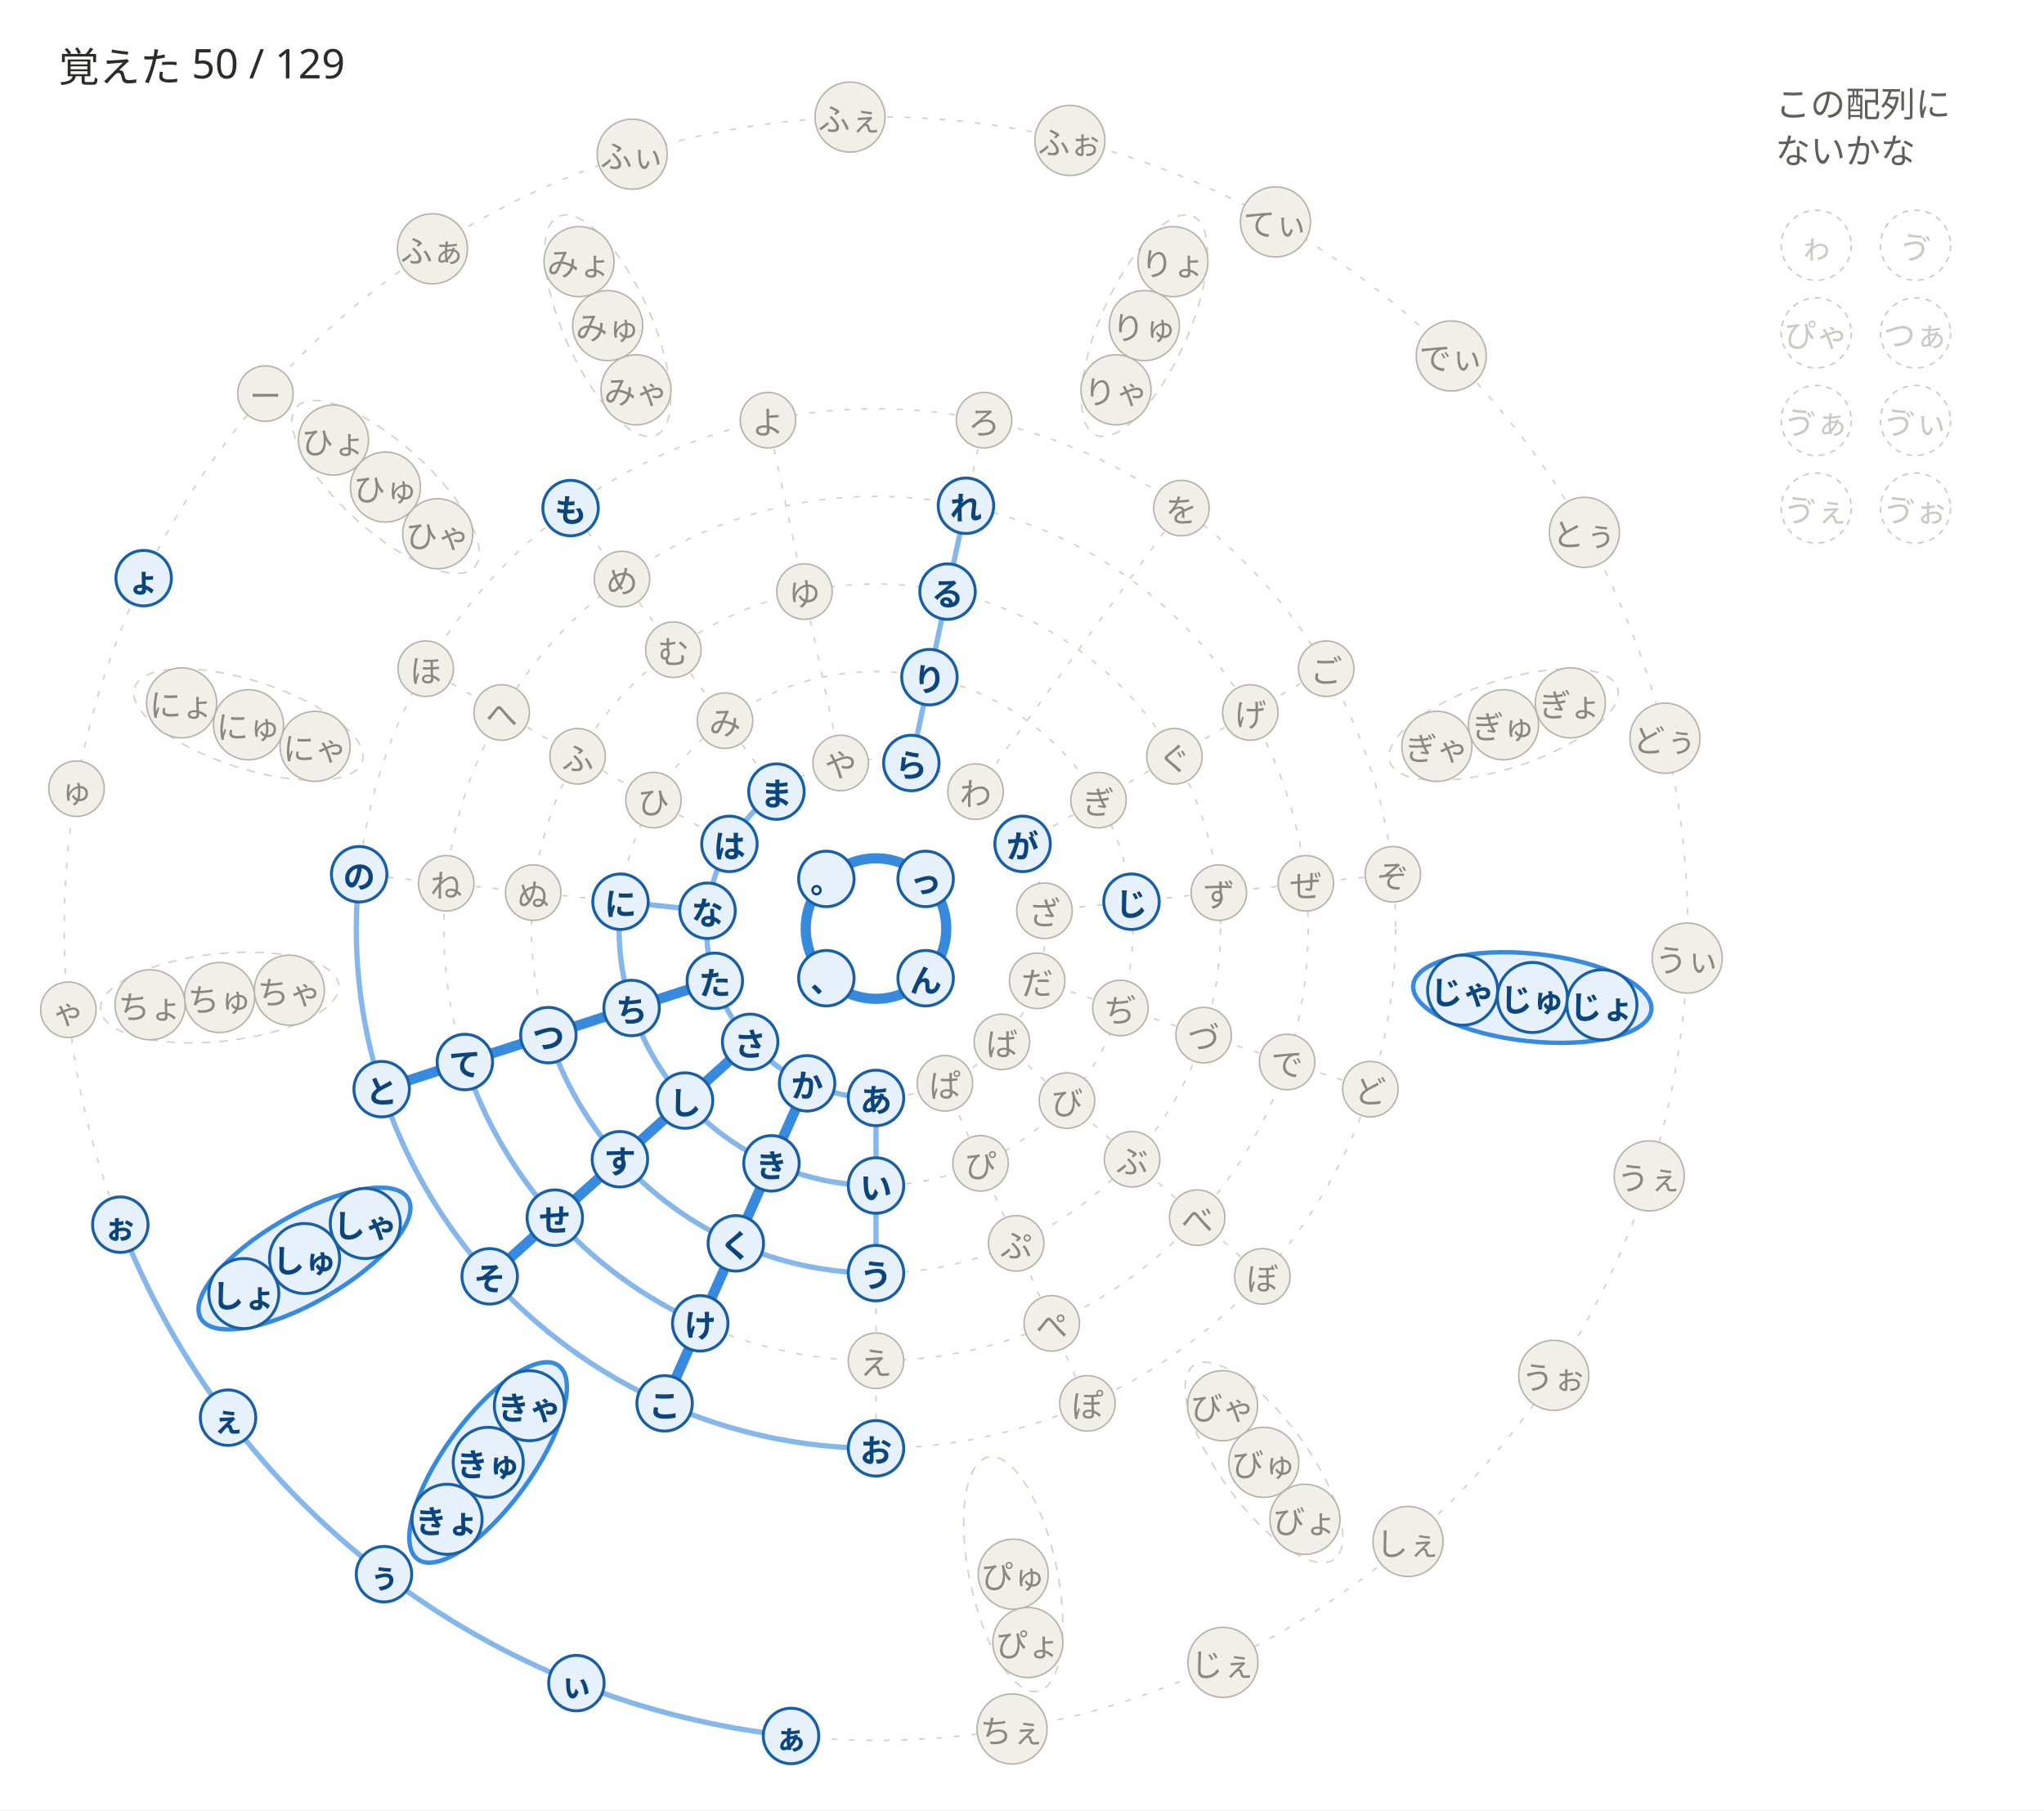
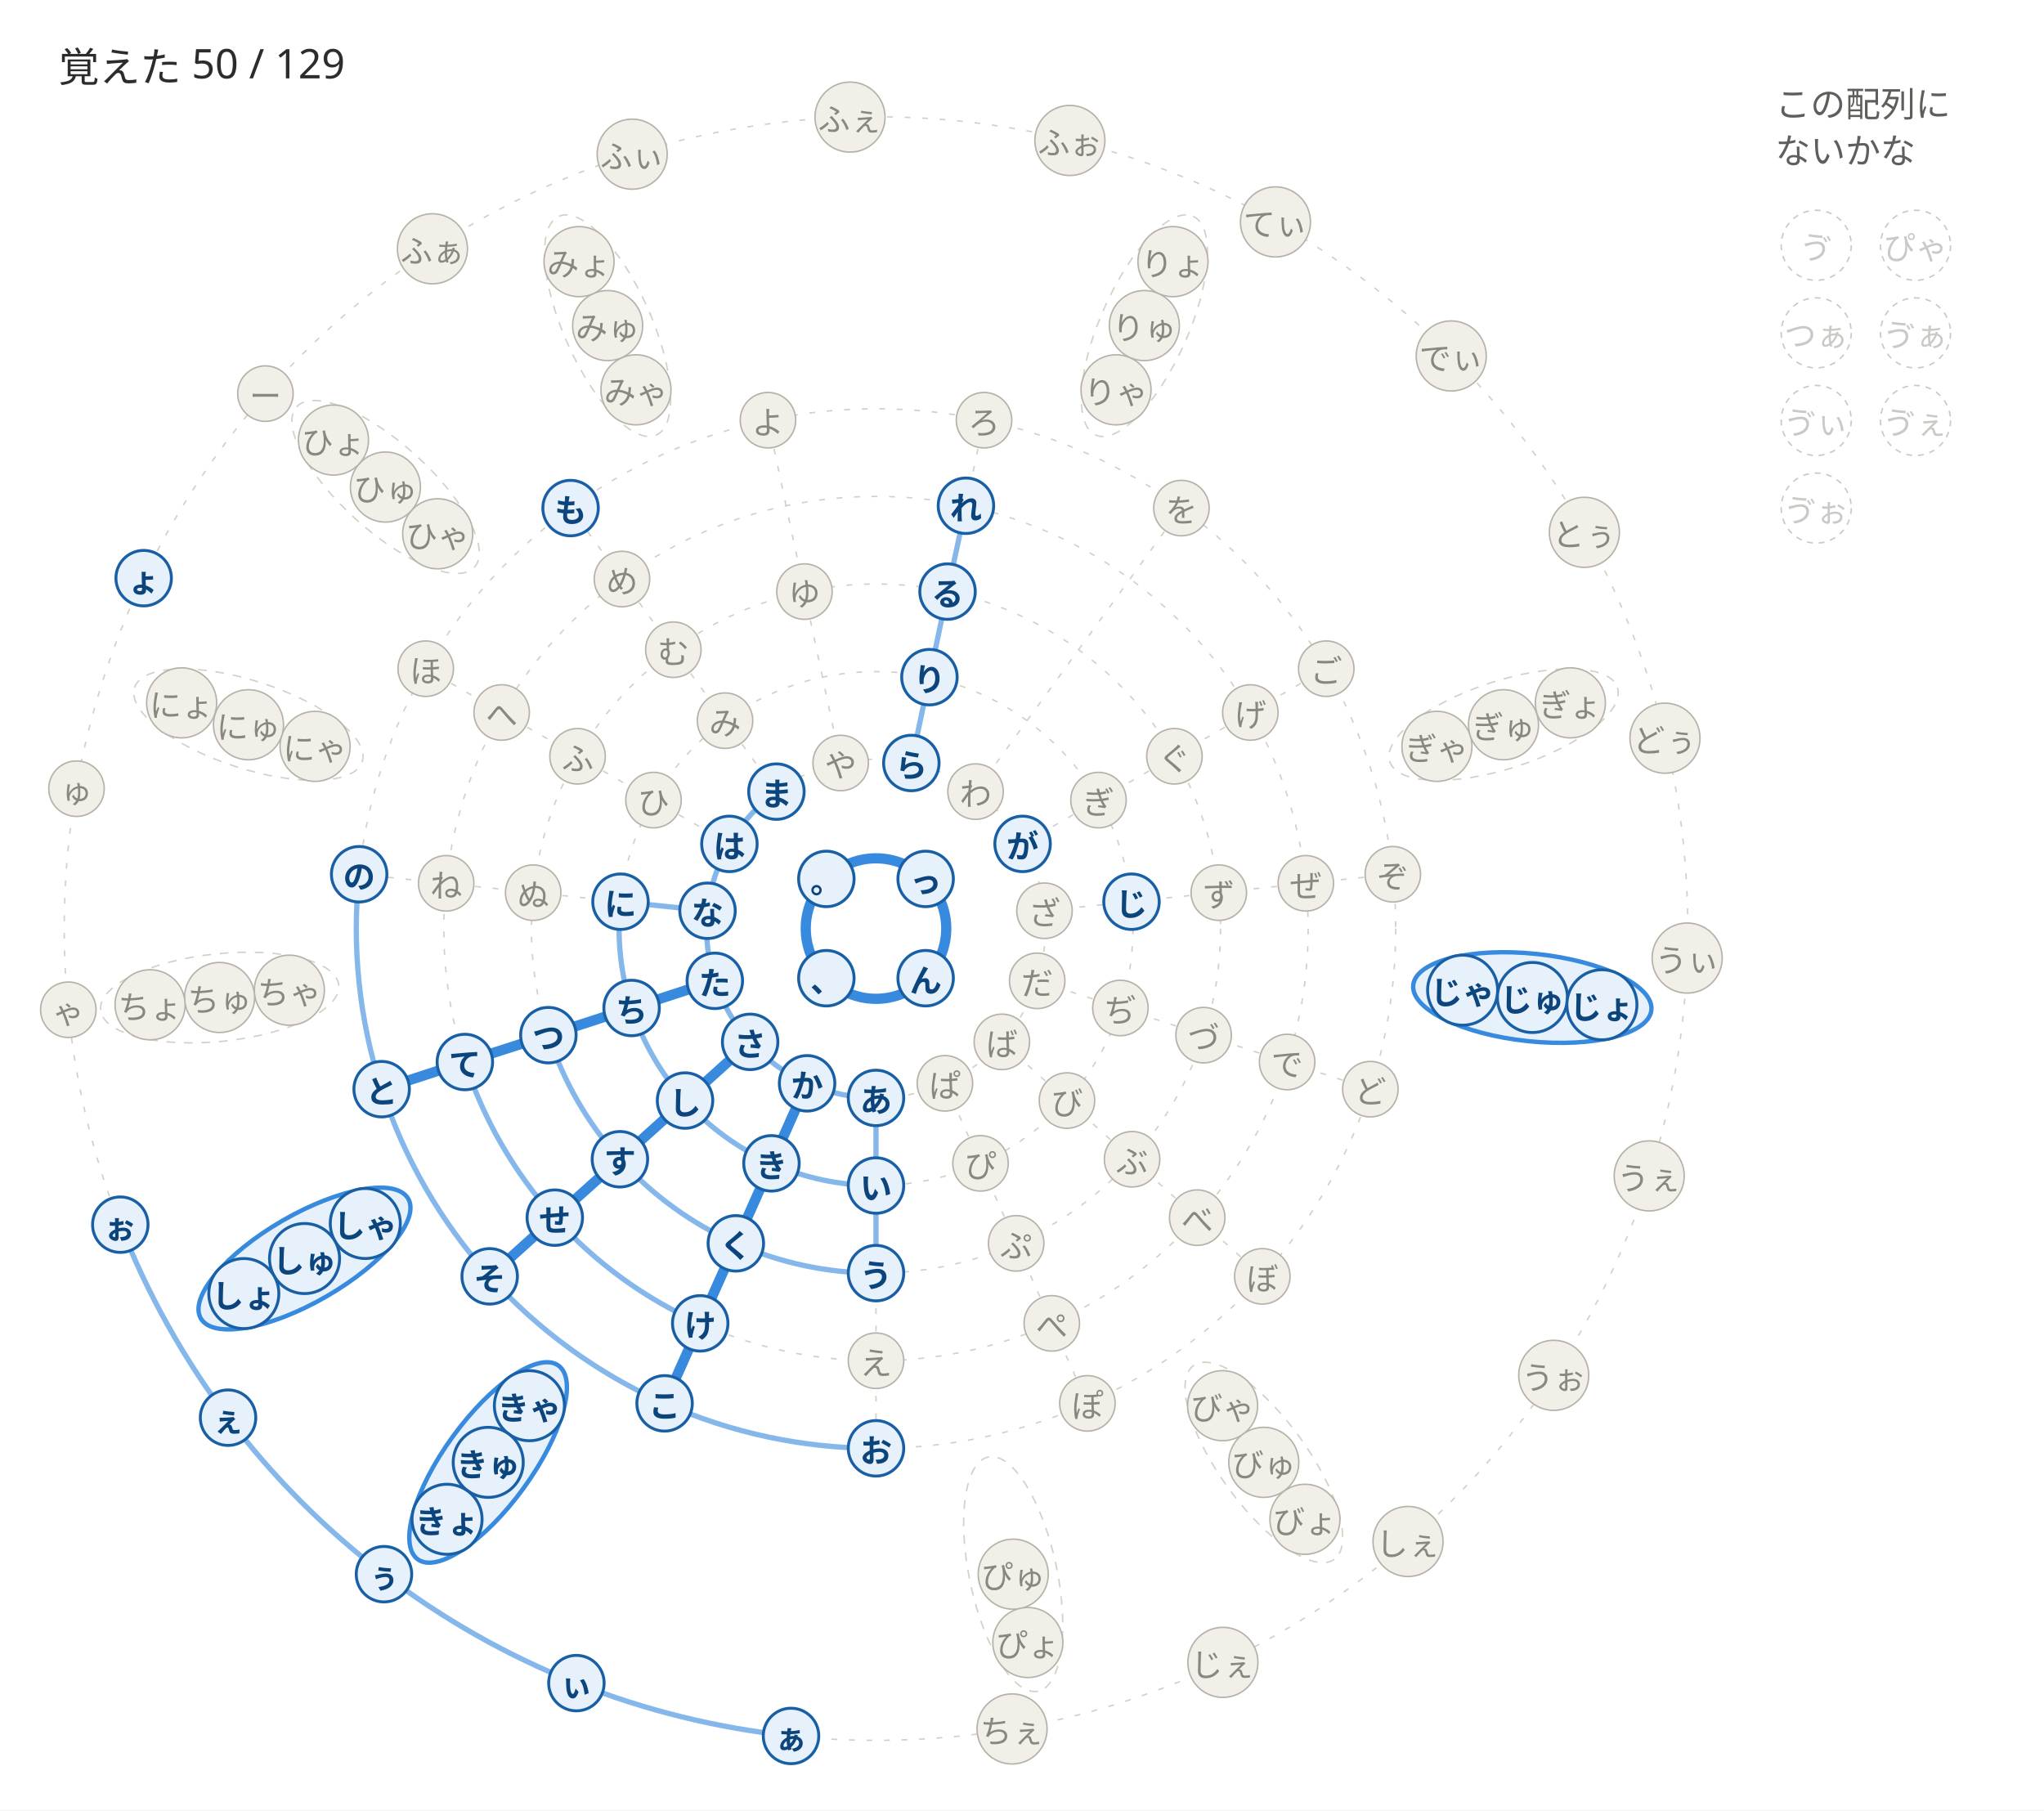
<svg xmlns="http://www.w3.org/2000/svg" viewBox="0 0 700 620" width="700" height="620" font-family="'Hiragino Sans','Yu Gothic','Meiryo',sans-serif">
  <style>.g{fill:none;stroke:#D3D1C7;stroke-width:.5;stroke-dasharray:2 4}.p,.f{fill:none;stroke-linecap:round}.p{stroke:#85B7EB;stroke-width:1.8}.f{stroke:#378ADD;stroke-width:3.5}.pe{fill:none;stroke:#D3D1C7;stroke-width:.5;stroke-dasharray:3 3}.pf{fill:#E6F1FB;stroke:#378ADD;stroke-width:1.5}text.on,text.off,text.no{font-size:11px;text-anchor:middle;dominant-baseline:central}circle.on{fill:#E6F1FB;stroke:#185FA5}text.on{fill:#0C447C;font-weight:600}circle.off{fill:#F1EFE8;stroke:#B4B2A9;stroke-width:.5}text.off{fill:#888780}circle.no{fill:none;stroke:#888780;stroke-width:.5;stroke-dasharray:2 2;opacity:.45}text.no{fill:#888780;opacity:.45}</style>
  <rect width="700" height="620" fill="#FFFFFF" />
  <text x="20" y="28" font-size="14" fill="#2C2C2A">覚えた 50 / 129</text>
  <circle cx="300" cy="318" r="58" class="g" />
  <circle cx="300" cy="318" r="88" class="g" />
  <circle cx="300" cy="318" r="118" class="g" />
  <circle cx="300" cy="318" r="148" class="g" />
  <circle cx="300" cy="318" r="178" class="g" />
  <circle cx="300" cy="318" r="278" class="g" />
  <circle cx="300" cy="318" r="24" class="g" />
  <line x1="300" y1="376" x2="300" y2="496" class="g" />
  <line x1="276.4" y1="371" x2="227.6" y2="480.6" class="g" />
  <line x1="256.9" y1="356.8" x2="167.7" y2="437.1" class="g" />
  <line x1="244.8" y1="335.9" x2="130.7" y2="373" class="g" />
  <line x1="242.3" y1="311.9" x2="123" y2="299.4" class="g" />
  <line x1="249.8" y1="289" x2="145.8" y2="229" class="g" />
  <line x1="265.9" y1="271.1" x2="195.4" y2="174" class="g" />
  <line x1="287.9" y1="261.3" x2="263" y2="143.9" class="g" />
  <line x1="312.1" y1="261.3" x2="337" y2="143.9" class="g" />
  <line x1="334.1" y1="271.1" x2="404.6" y2="174" class="g" />
  <line x1="350.2" y1="289" x2="454.2" y2="229" class="g" />
  <line x1="357.7" y1="311.9" x2="477" y2="299.4" class="g" />
  <line x1="355.2" y1="335.9" x2="469.3" y2="373" class="g" />
  <line x1="343.1" y1="356.8" x2="432.3" y2="437.1" class="g" />
  <line x1="323.6" y1="371" x2="372.4" y2="480.6" class="g" />
  <path d="M300 376L300 406" class="p" />
  <path d="M300 406L300 436" class="p" />
  <path d="M276.4 371L264.2 398.4" class="f" />
  <path d="M264.2 398.4L252 425.8" class="f" />
  <path d="M252 425.8L239.8 453.2" class="f" />
  <path d="M239.8 453.2L227.6 480.6" class="f" />
  <path d="M256.9 356.8L234.6 376.9" class="f" />
  <path d="M234.6 376.9L212.3 397" class="f" />
  <path d="M212.3 397L190 417" class="f" />
  <path d="M190 417L167.7 437.1" class="f" />
  <path d="M244.8 335.9L216.3 345.2" class="f" />
  <path d="M216.3 345.2L187.8 354.5" class="f" />
  <path d="M187.8 354.5L159.2 363.7" class="f" />
  <path d="M159.2 363.7L130.7 373" class="f" />
  <path d="M242.3 311.9L212.5 308.8" class="p" />
  <path d="M312.1 261.3L318.3 231.9" class="p" />
  <path d="M318.3 231.9L324.5 202.6" class="p" />
  <path d="M324.5 202.6L330.8 173.2" class="p" />
  <path d="M300 376A58 58 0 0 1 276.4 371" class="p" />
  <path d="M276.4 371A58 58 0 0 1 256.9 356.8" class="p" />
  <path d="M256.9 356.8A58 58 0 0 1 244.8 335.9" class="p" />
  <path d="M244.8 335.9A58 58 0 0 1 242.3 311.9" class="p" />
  <path d="M242.3 311.9A58 58 0 0 1 249.8 289" class="p" />
  <path d="M249.8 289A58 58 0 0 1 265.9 271.1" class="p" />
  <path d="M300 406A88 88 0 0 1 264.2 398.4" class="p" />
  <path d="M264.2 398.4A88 88 0 0 1 234.6 376.9" class="p" />
  <path d="M234.6 376.9A88 88 0 0 1 216.3 345.2" class="p" />
  <path d="M216.3 345.2A88 88 0 0 1 212.5 308.8" class="p" />
  <path d="M300 436A118 118 0 0 1 252 425.8" class="p" />
  <path d="M252 425.8A118 118 0 0 1 212.3 397" class="p" />
  <path d="M212.3 397A118 118 0 0 1 187.8 354.5" class="p" />
  <path d="M239.8 453.2A148 148 0 0 1 190 417" class="p" />
  <path d="M190 417A148 148 0 0 1 159.2 363.7" class="p" />
  <path d="M300 496A178 178 0 0 1 227.6 480.6" class="p" />
  <path d="M227.6 480.6A178 178 0 0 1 167.7 437.1" class="p" />
  <path d="M167.7 437.1A178 178 0 0 1 130.7 373" class="p" />
  <path d="M130.7 373A178 178 0 0 1 123 299.4" class="p" />
  <ellipse cx="226" cy="0" rx="41" ry="15" transform="translate(300 318) rotate(126)" class="pf" />
  <path d="M181.3 481.4L167.2 500.8" class="f" />
  <path d="M167.2 500.8L153.1 520.3" class="f" />
  <ellipse cx="226" cy="0" rx="41" ry="15" transform="translate(300 318) rotate(150)" class="pf" />
  <path d="M125.1 419L104.3 431" class="f" />
  <path d="M104.3 431L83.5 443" class="f" />
  <ellipse cx="226" cy="0" rx="41" ry="15" transform="translate(300 318) rotate(174)" class="pe" />
  <ellipse cx="226" cy="0" rx="41" ry="15" transform="translate(300 318) rotate(198)" class="pe" />
  <ellipse cx="226" cy="0" rx="41" ry="15" transform="translate(300 318) rotate(222)" class="pe" />
  <ellipse cx="226" cy="0" rx="41" ry="15" transform="translate(300 318) rotate(246)" class="pe" />
  <ellipse cx="226" cy="0" rx="41" ry="15" transform="translate(300 318) rotate(294)" class="pe" />
  <ellipse cx="226" cy="0" rx="41" ry="15" transform="translate(300 318) rotate(342)" class="pe" />
  <ellipse cx="226" cy="0" rx="41" ry="15" transform="translate(300 318) rotate(366)" class="pf" />
  <path d="M500.9 339.1L524.8 341.6" class="f" />
  <path d="M524.8 341.6L548.6 344.1" class="f" />
  <ellipse cx="226" cy="0" rx="41" ry="15" transform="translate(300 318) rotate(414)" class="pe" />
  <ellipse cx="226" cy="0" rx="41" ry="15" transform="translate(300 318) rotate(438)" class="pe" />
  <path d="M270.9 594.5A278 278 0 0 1 197.4 576.4" class="p" />
  <path d="M197.4 576.4A278 278 0 0 1 131.5 539.1" class="p" />
  <path d="M131.5 539.1A278 278 0 0 1 78.1 485.5" class="p" />
  <path d="M78.1 485.5A278 278 0 0 1 41.2 419.4" class="p" />
  <path d="M317 335A24 24 0 0 1 283 335" class="f" />
  <path d="M283 335A24 24 0 0 1 283 301" class="f" />
  <path d="M283 301A24 24 0 0 1 317 301" class="f" />
  <path d="M317 301A24 24 0 0 1 317 335" class="f" />
  <circle class="on" cx="181.3" cy="481.4" r="12" />
  <text class="on" x="181.3" y="481.4">きゃ</text>
  <circle class="on" cx="167.2" cy="500.8" r="12" />
  <text class="on" x="167.2" y="500.8">きゅ</text>
  <circle class="on" cx="153.1" cy="520.3" r="12" />
  <text class="on" x="153.1" y="520.3">きょ</text>
  <circle class="on" cx="125.1" cy="419" r="12" />
  <text class="on" x="125.1" y="419">しゃ</text>
  <circle class="on" cx="104.3" cy="431" r="12" />
  <text class="on" x="104.3" y="431">しゅ</text>
  <circle class="on" cx="83.5" cy="443" r="12" />
  <text class="on" x="83.5" y="443">しょ</text>
  <circle class="off" cx="99.1" cy="339.1" r="12" />
  <text class="off" x="99.1" y="339.1">ちゃ</text>
  <circle class="off" cx="75.2" cy="341.6" r="12" />
  <text class="off" x="75.2" y="341.6">ちゅ</text>
  <circle class="off" cx="51.4" cy="344.1" r="12" />
  <text class="off" x="51.4" y="344.1">ちょ</text>
  <circle class="off" cx="107.9" cy="255.6" r="12" />
  <text class="off" x="107.9" y="255.6">にゃ</text>
  <circle class="off" cx="85.1" cy="248.2" r="12" />
  <text class="off" x="85.1" y="248.2">にゅ</text>
  <circle class="off" cx="62.2" cy="240.7" r="12" />
  <text class="off" x="62.2" y="240.7">にょ</text>
  <circle class="off" cx="149.9" cy="182.8" r="12" />
  <text class="off" x="149.9" y="182.8">ひゃ</text>
  <circle class="off" cx="132" cy="166.8" r="12" />
  <text class="off" x="132" y="166.8">ひゅ</text>
  <circle class="off" cx="114.2" cy="150.7" r="12" />
  <text class="off" x="114.2" y="150.7">ひょ</text>
  <circle class="off" cx="217.8" cy="133.5" r="12" />
  <text class="off" x="217.8" y="133.5">みゃ</text>
  <circle class="off" cx="208.1" cy="111.5" r="12" />
  <text class="off" x="208.1" y="111.5">みゅ</text>
  <circle class="off" cx="198.3" cy="89.6" r="12" />
  <text class="off" x="198.3" y="89.6">みょ</text>
  <circle class="off" cx="382.2" cy="133.5" r="12" />
  <text class="off" x="382.2" y="133.5">りゃ</text>
  <circle class="off" cx="391.9" cy="111.5" r="12" />
  <text class="off" x="391.9" y="111.5">りゅ</text>
  <circle class="off" cx="401.7" cy="89.6" r="12" />
  <text class="off" x="401.7" y="89.6">りょ</text>
  <circle class="off" cx="492.1" cy="255.6" r="12" />
  <text class="off" x="492.1" y="255.6">ぎゃ</text>
  <circle class="off" cx="514.9" cy="248.2" r="12" />
  <text class="off" x="514.9" y="248.2">ぎゅ</text>
  <circle class="off" cx="537.8" cy="240.7" r="12" />
  <text class="off" x="537.8" y="240.7">ぎょ</text>
  <circle class="on" cx="500.9" cy="339.1" r="12" />
  <text class="on" x="500.9" y="339.1">じゃ</text>
  <circle class="on" cx="524.8" cy="341.6" r="12" />
  <text class="on" x="524.8" y="341.6">じゅ</text>
  <circle class="on" cx="548.6" cy="344.1" r="12" />
  <text class="on" x="548.6" y="344.1">じょ</text>
  <circle class="off" cx="418.7" cy="481.4" r="12" />
  <text class="off" x="418.7" y="481.4">びゃ</text>
  <circle class="off" cx="432.8" cy="500.8" r="12" />
  <text class="off" x="432.8" y="500.8">びゅ</text>
  <circle class="off" cx="446.9" cy="520.3" r="12" />
  <text class="off" x="446.9" y="520.3">びょ</text>
  <circle class="off" cx="347" cy="539.1" r="12" />
  <text class="off" x="347" y="539.1">ぴゅ</text>
  <circle class="off" cx="352" cy="562.5" r="12" />
  <text class="off" x="352" y="562.5">ぴょ</text>
  <circle class="on" cx="300" cy="376" r="9.5" />
  <text class="on" x="300" y="376">あ</text>
  <circle class="on" cx="300" cy="406" r="9.5" />
  <text class="on" x="300" y="406">い</text>
  <circle class="on" cx="300" cy="436" r="9.5" />
  <text class="on" x="300" y="436">う</text>
  <circle class="off" cx="300" cy="466" r="9.5" />
  <text class="off" x="300" y="466">え</text>
  <circle class="on" cx="300" cy="496" r="9.5" />
  <text class="on" x="300" y="496">お</text>
  <circle class="on" cx="276.4" cy="371" r="9.5" />
  <text class="on" x="276.4" y="371">か</text>
  <circle class="on" cx="264.2" cy="398.4" r="9.5" />
  <text class="on" x="264.2" y="398.4">き</text>
  <circle class="on" cx="252" cy="425.8" r="9.5" />
  <text class="on" x="252" y="425.8">く</text>
  <circle class="on" cx="239.8" cy="453.2" r="9.5" />
  <text class="on" x="239.8" y="453.2">け</text>
  <circle class="on" cx="227.6" cy="480.6" r="9.5" />
  <text class="on" x="227.6" y="480.6">こ</text>
  <circle class="on" cx="256.9" cy="356.8" r="9.5" />
  <text class="on" x="256.9" y="356.8">さ</text>
  <circle class="on" cx="234.6" cy="376.9" r="9.5" />
  <text class="on" x="234.6" y="376.9">し</text>
  <circle class="on" cx="212.3" cy="397" r="9.5" />
  <text class="on" x="212.3" y="397">す</text>
  <circle class="on" cx="190" cy="417" r="9.5" />
  <text class="on" x="190" y="417">せ</text>
  <circle class="on" cx="167.7" cy="437.1" r="9.5" />
  <text class="on" x="167.7" y="437.1">そ</text>
  <circle class="on" cx="244.8" cy="335.9" r="9.5" />
  <text class="on" x="244.8" y="335.9">た</text>
  <circle class="on" cx="216.3" cy="345.2" r="9.5" />
  <text class="on" x="216.3" y="345.2">ち</text>
  <circle class="on" cx="187.8" cy="354.5" r="9.5" />
  <text class="on" x="187.8" y="354.5">つ</text>
  <circle class="on" cx="159.2" cy="363.7" r="9.5" />
  <text class="on" x="159.2" y="363.7">て</text>
  <circle class="on" cx="130.7" cy="373" r="9.5" />
  <text class="on" x="130.7" y="373">と</text>
  <circle class="on" cx="242.3" cy="311.9" r="9.5" />
  <text class="on" x="242.3" y="311.9">な</text>
  <circle class="on" cx="212.5" cy="308.8" r="9.5" />
  <text class="on" x="212.5" y="308.8">に</text>
  <circle class="off" cx="182.6" cy="305.7" r="9.5" />
  <text class="off" x="182.6" y="305.7">ぬ</text>
  <circle class="off" cx="152.8" cy="302.5" r="9.5" />
  <text class="off" x="152.8" y="302.5">ね</text>
  <circle class="on" cx="123" cy="299.4" r="9.5" />
  <text class="on" x="123" y="299.4">の</text>
  <circle class="on" cx="249.8" cy="289" r="9.5" />
  <text class="on" x="249.8" y="289">は</text>
  <circle class="off" cx="223.8" cy="274" r="9.5" />
  <text class="off" x="223.8" y="274">ひ</text>
  <circle class="off" cx="197.8" cy="259" r="9.5" />
  <text class="off" x="197.8" y="259">ふ</text>
  <circle class="off" cx="171.8" cy="244" r="9.5" />
  <text class="off" x="171.8" y="244">へ</text>
  <circle class="off" cx="145.8" cy="229" r="9.5" />
  <text class="off" x="145.8" y="229">ほ</text>
  <circle class="on" cx="265.9" cy="271.1" r="9.5" />
  <text class="on" x="265.9" y="271.1">ま</text>
  <circle class="off" cx="248.3" cy="246.8" r="9.5" />
  <text class="off" x="248.3" y="246.8">み</text>
  <circle class="off" cx="230.6" cy="222.5" r="9.5" />
  <text class="off" x="230.6" y="222.5">む</text>
  <circle class="off" cx="213" cy="198.3" r="9.5" />
  <text class="off" x="213" y="198.3">め</text>
  <circle class="on" cx="195.4" cy="174" r="9.5" />
  <text class="on" x="195.4" y="174">も</text>
  <circle class="off" cx="287.9" cy="261.3" r="9.5" />
  <text class="off" x="287.9" y="261.3">や</text>
  <circle class="off" cx="275.5" cy="202.6" r="9.5" />
  <text class="off" x="275.5" y="202.6">ゆ</text>
  <circle class="off" cx="263" cy="143.9" r="9.5" />
  <text class="off" x="263" y="143.9">よ</text>
  <circle class="on" cx="312.1" cy="261.3" r="9.5" />
  <text class="on" x="312.1" y="261.3">ら</text>
  <circle class="on" cx="318.3" cy="231.9" r="9.5" />
  <text class="on" x="318.3" y="231.9">り</text>
  <circle class="on" cx="324.5" cy="202.6" r="9.5" />
  <text class="on" x="324.5" y="202.6">る</text>
  <circle class="on" cx="330.8" cy="173.2" r="9.5" />
  <text class="on" x="330.8" y="173.2">れ</text>
  <circle class="off" cx="337" cy="143.9" r="9.5" />
  <text class="off" x="337" y="143.9">ろ</text>
  <circle class="off" cx="334.1" cy="271.1" r="9.5" />
  <text class="off" x="334.1" y="271.1">わ</text>
  <circle class="off" cx="404.6" cy="174" r="9.5" />
  <text class="off" x="404.6" y="174">を</text>
  <circle class="on" cx="350.2" cy="289" r="9.5" />
  <text class="on" x="350.2" y="289">が</text>
  <circle class="off" cx="376.2" cy="274" r="9.5" />
  <text class="off" x="376.2" y="274">ぎ</text>
  <circle class="off" cx="402.2" cy="259" r="9.5" />
  <text class="off" x="402.2" y="259">ぐ</text>
  <circle class="off" cx="428.2" cy="244" r="9.5" />
  <text class="off" x="428.2" y="244">げ</text>
  <circle class="off" cx="454.2" cy="229" r="9.5" />
  <text class="off" x="454.2" y="229">ご</text>
  <circle class="off" cx="357.7" cy="311.9" r="9.5" />
  <text class="off" x="357.7" y="311.9">ざ</text>
  <circle class="on" cx="387.5" cy="308.8" r="9.5" />
  <text class="on" x="387.5" y="308.8">じ</text>
  <circle class="off" cx="417.4" cy="305.7" r="9.5" />
  <text class="off" x="417.4" y="305.7">ず</text>
  <circle class="off" cx="447.2" cy="302.5" r="9.5" />
  <text class="off" x="447.2" y="302.5">ぜ</text>
  <circle class="off" cx="477" cy="299.4" r="9.5" />
  <text class="off" x="477" y="299.4">ぞ</text>
  <circle class="off" cx="355.2" cy="335.9" r="9.5" />
  <text class="off" x="355.2" y="335.9">だ</text>
  <circle class="off" cx="383.7" cy="345.2" r="9.5" />
  <text class="off" x="383.7" y="345.2">ぢ</text>
  <circle class="off" cx="412.2" cy="354.5" r="9.5" />
  <text class="off" x="412.2" y="354.5">づ</text>
  <circle class="off" cx="440.8" cy="363.7" r="9.5" />
  <text class="off" x="440.8" y="363.7">で</text>
  <circle class="off" cx="469.3" cy="373" r="9.5" />
  <text class="off" x="469.3" y="373">ど</text>
  <circle class="off" cx="343.1" cy="356.8" r="9.5" />
  <text class="off" x="343.1" y="356.8">ば</text>
  <circle class="off" cx="365.4" cy="376.9" r="9.5" />
  <text class="off" x="365.4" y="376.9">び</text>
  <circle class="off" cx="387.7" cy="397" r="9.5" />
  <text class="off" x="387.7" y="397">ぶ</text>
  <circle class="off" cx="410" cy="417" r="9.5" />
  <text class="off" x="410" y="417">べ</text>
  <circle class="off" cx="432.3" cy="437.1" r="9.5" />
  <text class="off" x="432.3" y="437.1">ぼ</text>
  <circle class="off" cx="323.6" cy="371" r="9.5" />
  <text class="off" x="323.6" y="371">ぱ</text>
  <circle class="off" cx="335.8" cy="398.4" r="9.5" />
  <text class="off" x="335.8" y="398.4">ぴ</text>
  <circle class="off" cx="348" cy="425.8" r="9.5" />
  <text class="off" x="348" y="425.8">ぷ</text>
  <circle class="off" cx="360.2" cy="453.2" r="9.5" />
  <text class="off" x="360.2" y="453.2">ぺ</text>
  <circle class="off" cx="372.4" cy="480.6" r="9.5" />
  <text class="off" x="372.4" y="480.6">ぽ</text>
  <circle class="on" cx="270.9" cy="594.5" r="9.5" />
  <text class="on" x="270.9" y="594.5">ぁ</text>
  <circle class="on" cx="197.4" cy="576.4" r="9.5" />
  <text class="on" x="197.4" y="576.4">ぃ</text>
  <circle class="on" cx="131.5" cy="539.1" r="9.5" />
  <text class="on" x="131.5" y="539.1">ぅ</text>
  <circle class="on" cx="78.1" cy="485.5" r="9.5" />
  <text class="on" x="78.1" y="485.5">ぇ</text>
  <circle class="on" cx="41.2" cy="419.4" r="9.5" />
  <text class="on" x="41.2" y="419.4">ぉ</text>
  <circle class="off" cx="23.4" cy="345.8" r="9.5" />
  <text class="off" x="23.4" y="345.8">ゃ</text>
  <circle class="off" cx="26.2" cy="270.1" r="9.5" />
  <text class="off" x="26.2" y="270.1">ゅ</text>
  <circle class="on" cx="49.2" cy="198" r="9.5" />
  <text class="on" x="49.2" y="198">ょ</text>
  <circle class="off" cx="90.9" cy="134.8" r="9.5" />
  <text class="off" x="90.9" y="134.8">ー</text>
  <circle class="off" cx="148.1" cy="85.2" r="12" />
  <text class="off" x="148.1" y="85.2">ふぁ</text>
  <circle class="off" cx="216.5" cy="52.8" r="12" />
  <text class="off" x="216.5" y="52.8">ふぃ</text>
  <circle class="off" cx="291.1" cy="40.1" r="12" />
  <text class="off" x="291.1" y="40.1">ふぇ</text>
  <circle class="off" cx="366.4" cy="48.1" r="12" />
  <text class="off" x="366.4" y="48.1">ふぉ</text>
  <circle class="off" cx="436.8" cy="76" r="12" />
  <text class="off" x="436.8" y="76">てぃ</text>
  <circle class="off" cx="497" cy="121.9" r="12" />
  <text class="off" x="497" y="121.9">でぃ</text>
  <circle class="off" cx="542.6" cy="182.3" r="12" />
  <text class="off" x="542.6" y="182.3">とぅ</text>
  <circle class="off" cx="570.2" cy="252.8" r="12" />
  <text class="off" x="570.2" y="252.8">どぅ</text>
  <circle class="off" cx="577.8" cy="328.1" r="12" />
  <text class="off" x="577.8" y="328.1">うぃ</text>
  <circle class="off" cx="564.8" cy="402.7" r="12" />
  <text class="off" x="564.8" y="402.7">うぇ</text>
  <circle class="off" cx="532.1" cy="471" r="12" />
  <text class="off" x="532.1" y="471">うぉ</text>
  <circle class="off" cx="482.2" cy="527.9" r="12" />
  <text class="off" x="482.2" y="527.9">しぇ</text>
  <circle class="off" cx="418.8" cy="569.3" r="12" />
  <text class="off" x="418.8" y="569.3">じぇ</text>
  <circle class="off" cx="346.6" cy="592.1" r="12" />
  <text class="off" x="346.6" y="592.1">ちぇ</text>
  <circle class="on" cx="317" cy="335" r="9.5" />
  <text class="on" x="317" y="335">ん</text>
  <circle class="on" cx="283" cy="335" r="9.5" />
  <text class="on" x="283" y="335">、</text>
  <circle class="on" cx="283" cy="301" r="9.5" />
  <text class="on" x="283" y="301">。</text>
  <circle class="on" cx="317" cy="301" r="9.5" />
  <text class="on" x="317" y="301">っ</text>
  <text x="608" y="40" font-size="12" fill="#5F5E5A">この配列に</text>
  <text x="608" y="56" font-size="12" fill="#5F5E5A">ないかな</text>
  <circle class="no" cx="622" cy="84" r="12" />
-   <text class="no" x="622" y="84">ゎ</text>
+   <text class="no" x="622" y="84">ゔ</text>
  <circle class="no" cx="656" cy="84" r="12" />
-   <text class="no" x="656" y="84">ゔ</text>
+   <text class="no" x="656" y="84">ぴゃ</text>
  <circle class="no" cx="622" cy="114" r="12" />
-   <text class="no" x="622" y="114">ぴゃ</text>
+   <text class="no" x="622" y="114">つぁ</text>
  <circle class="no" cx="656" cy="114" r="12" />
-   <text class="no" x="656" y="114">つぁ</text>
+   <text class="no" x="656" y="114">ゔぁ</text>
  <circle class="no" cx="622" cy="144" r="12" />
-   <text class="no" x="622" y="144">ゔぁ</text>
+   <text class="no" x="622" y="144">ゔぃ</text>
  <circle class="no" cx="656" cy="144" r="12" />
-   <text class="no" x="656" y="144">ゔぃ</text>
+   <text class="no" x="656" y="144">ゔぇ</text>
  <circle class="no" cx="622" cy="174" r="12" />
-   <text class="no" x="622" y="174">ゔぇ</text>
-   <circle class="no" cx="656" cy="174" r="12" />
-   <text class="no" x="656" y="174">ゔぉ</text>
+   <text class="no" x="622" y="174">ゔぉ</text>
</svg>
